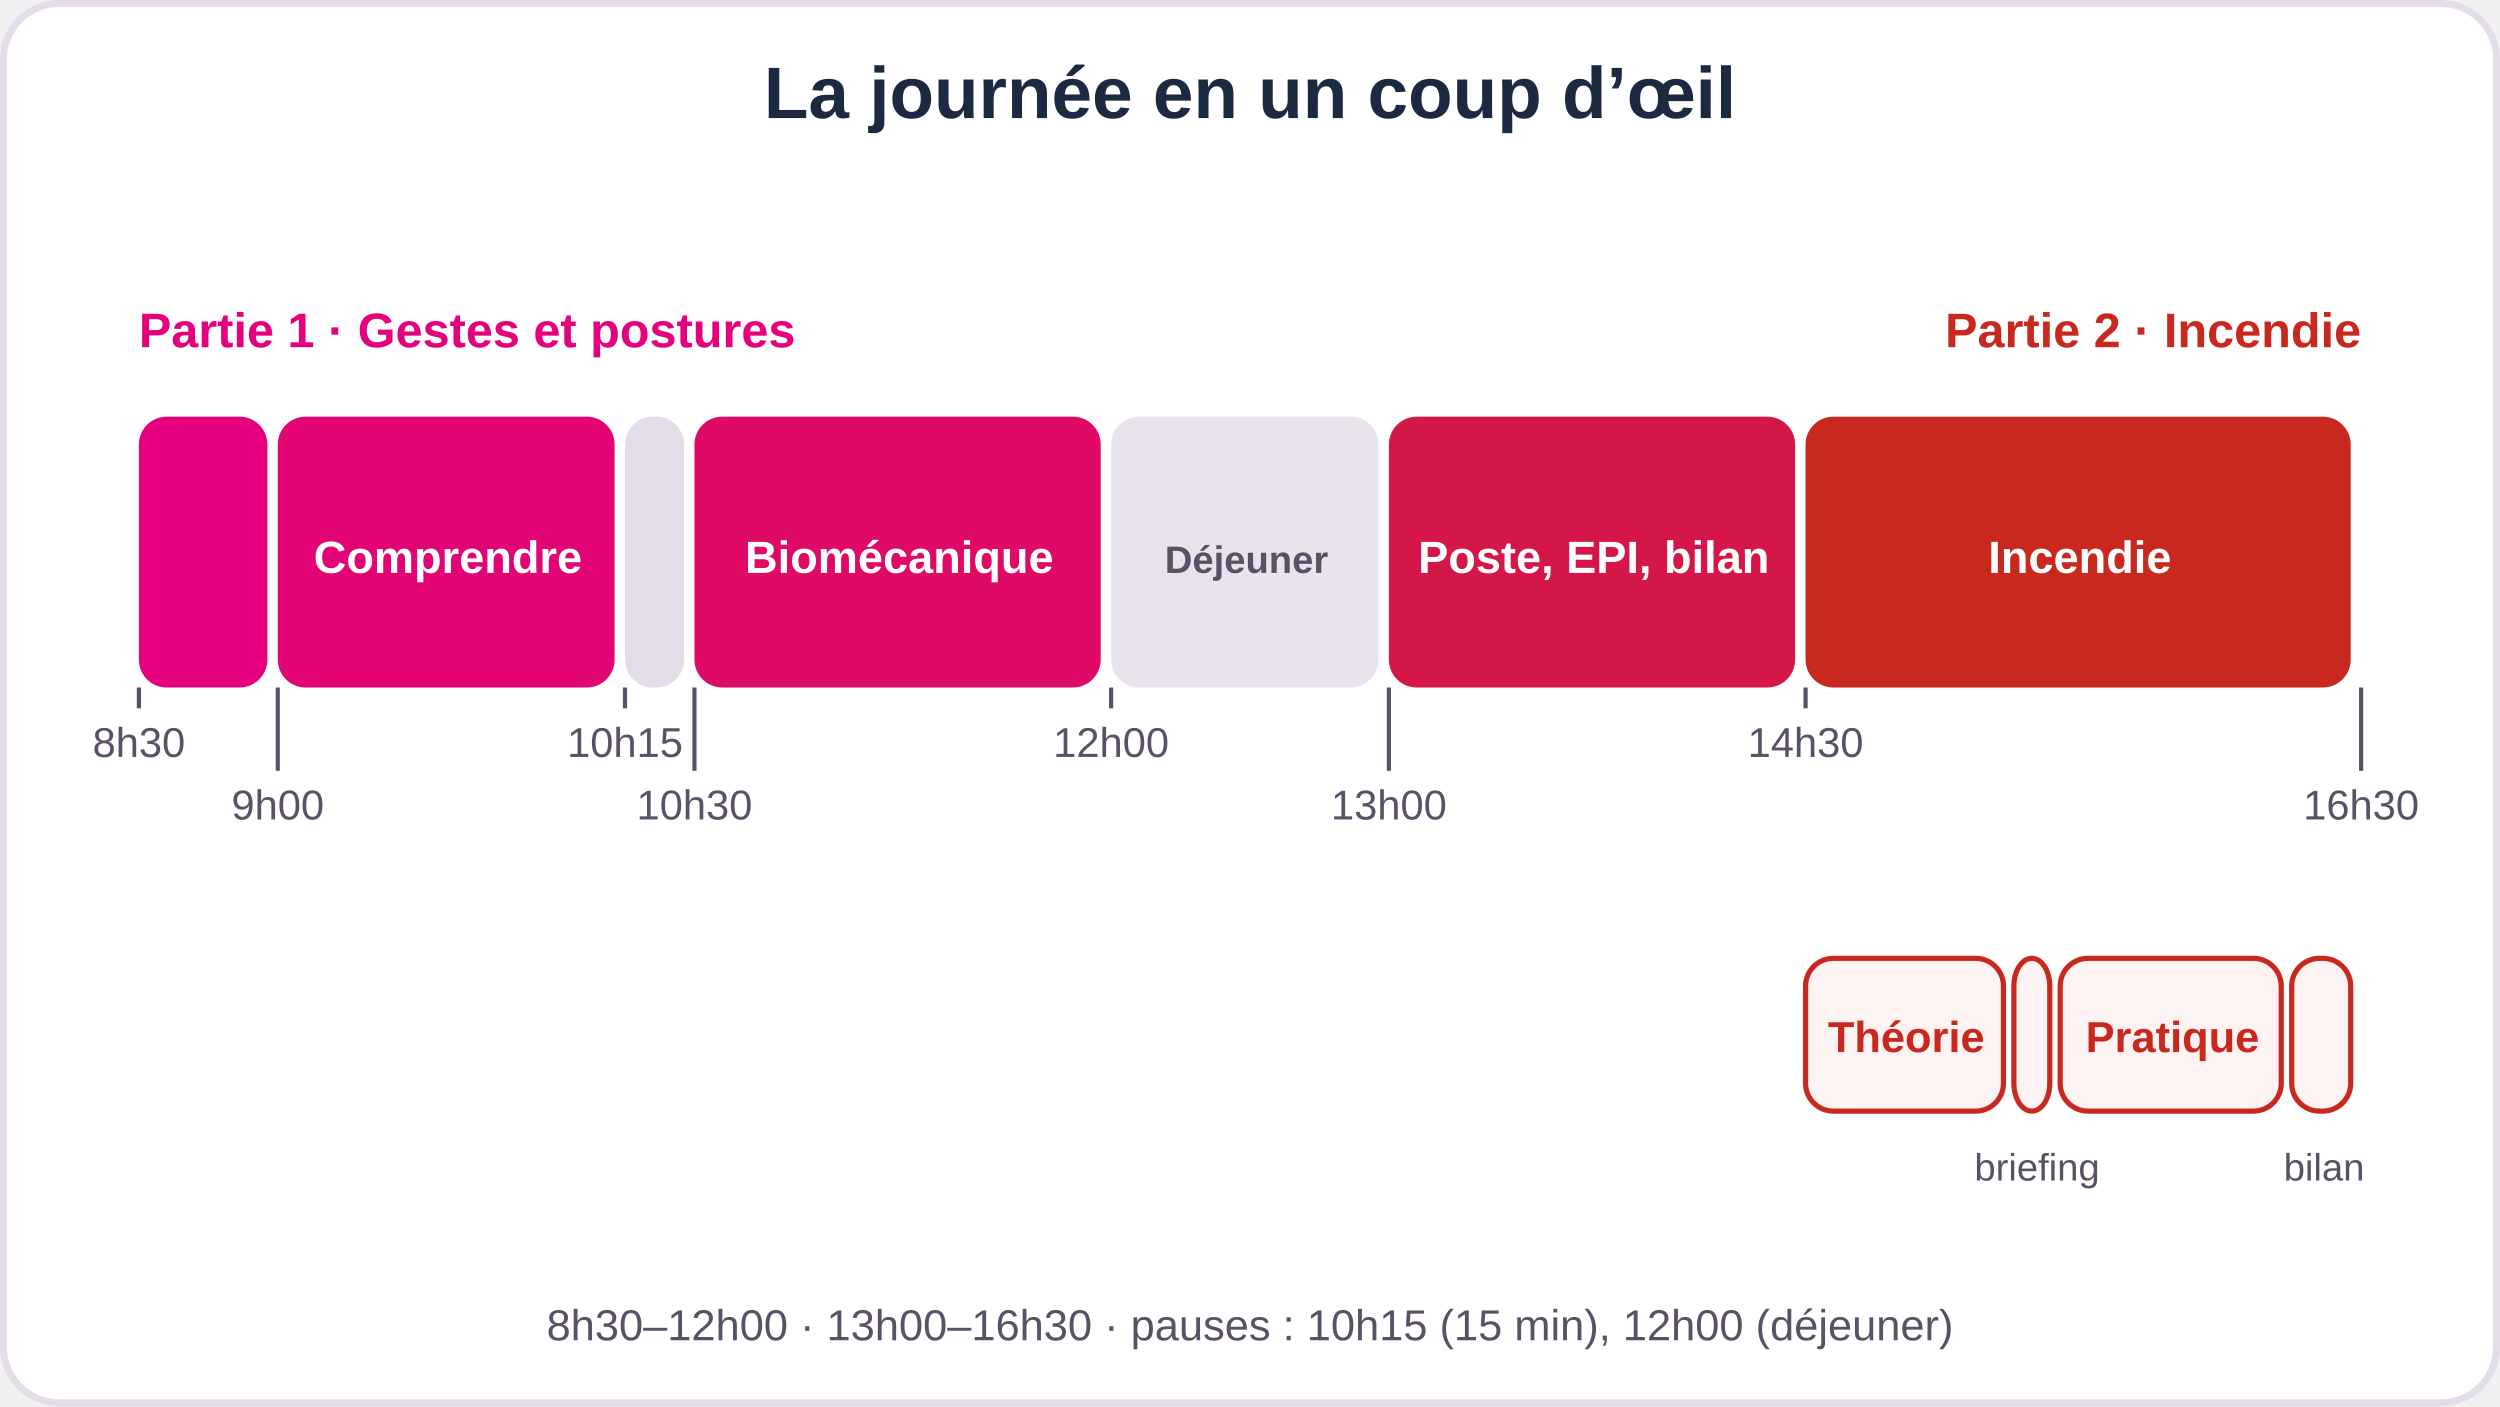
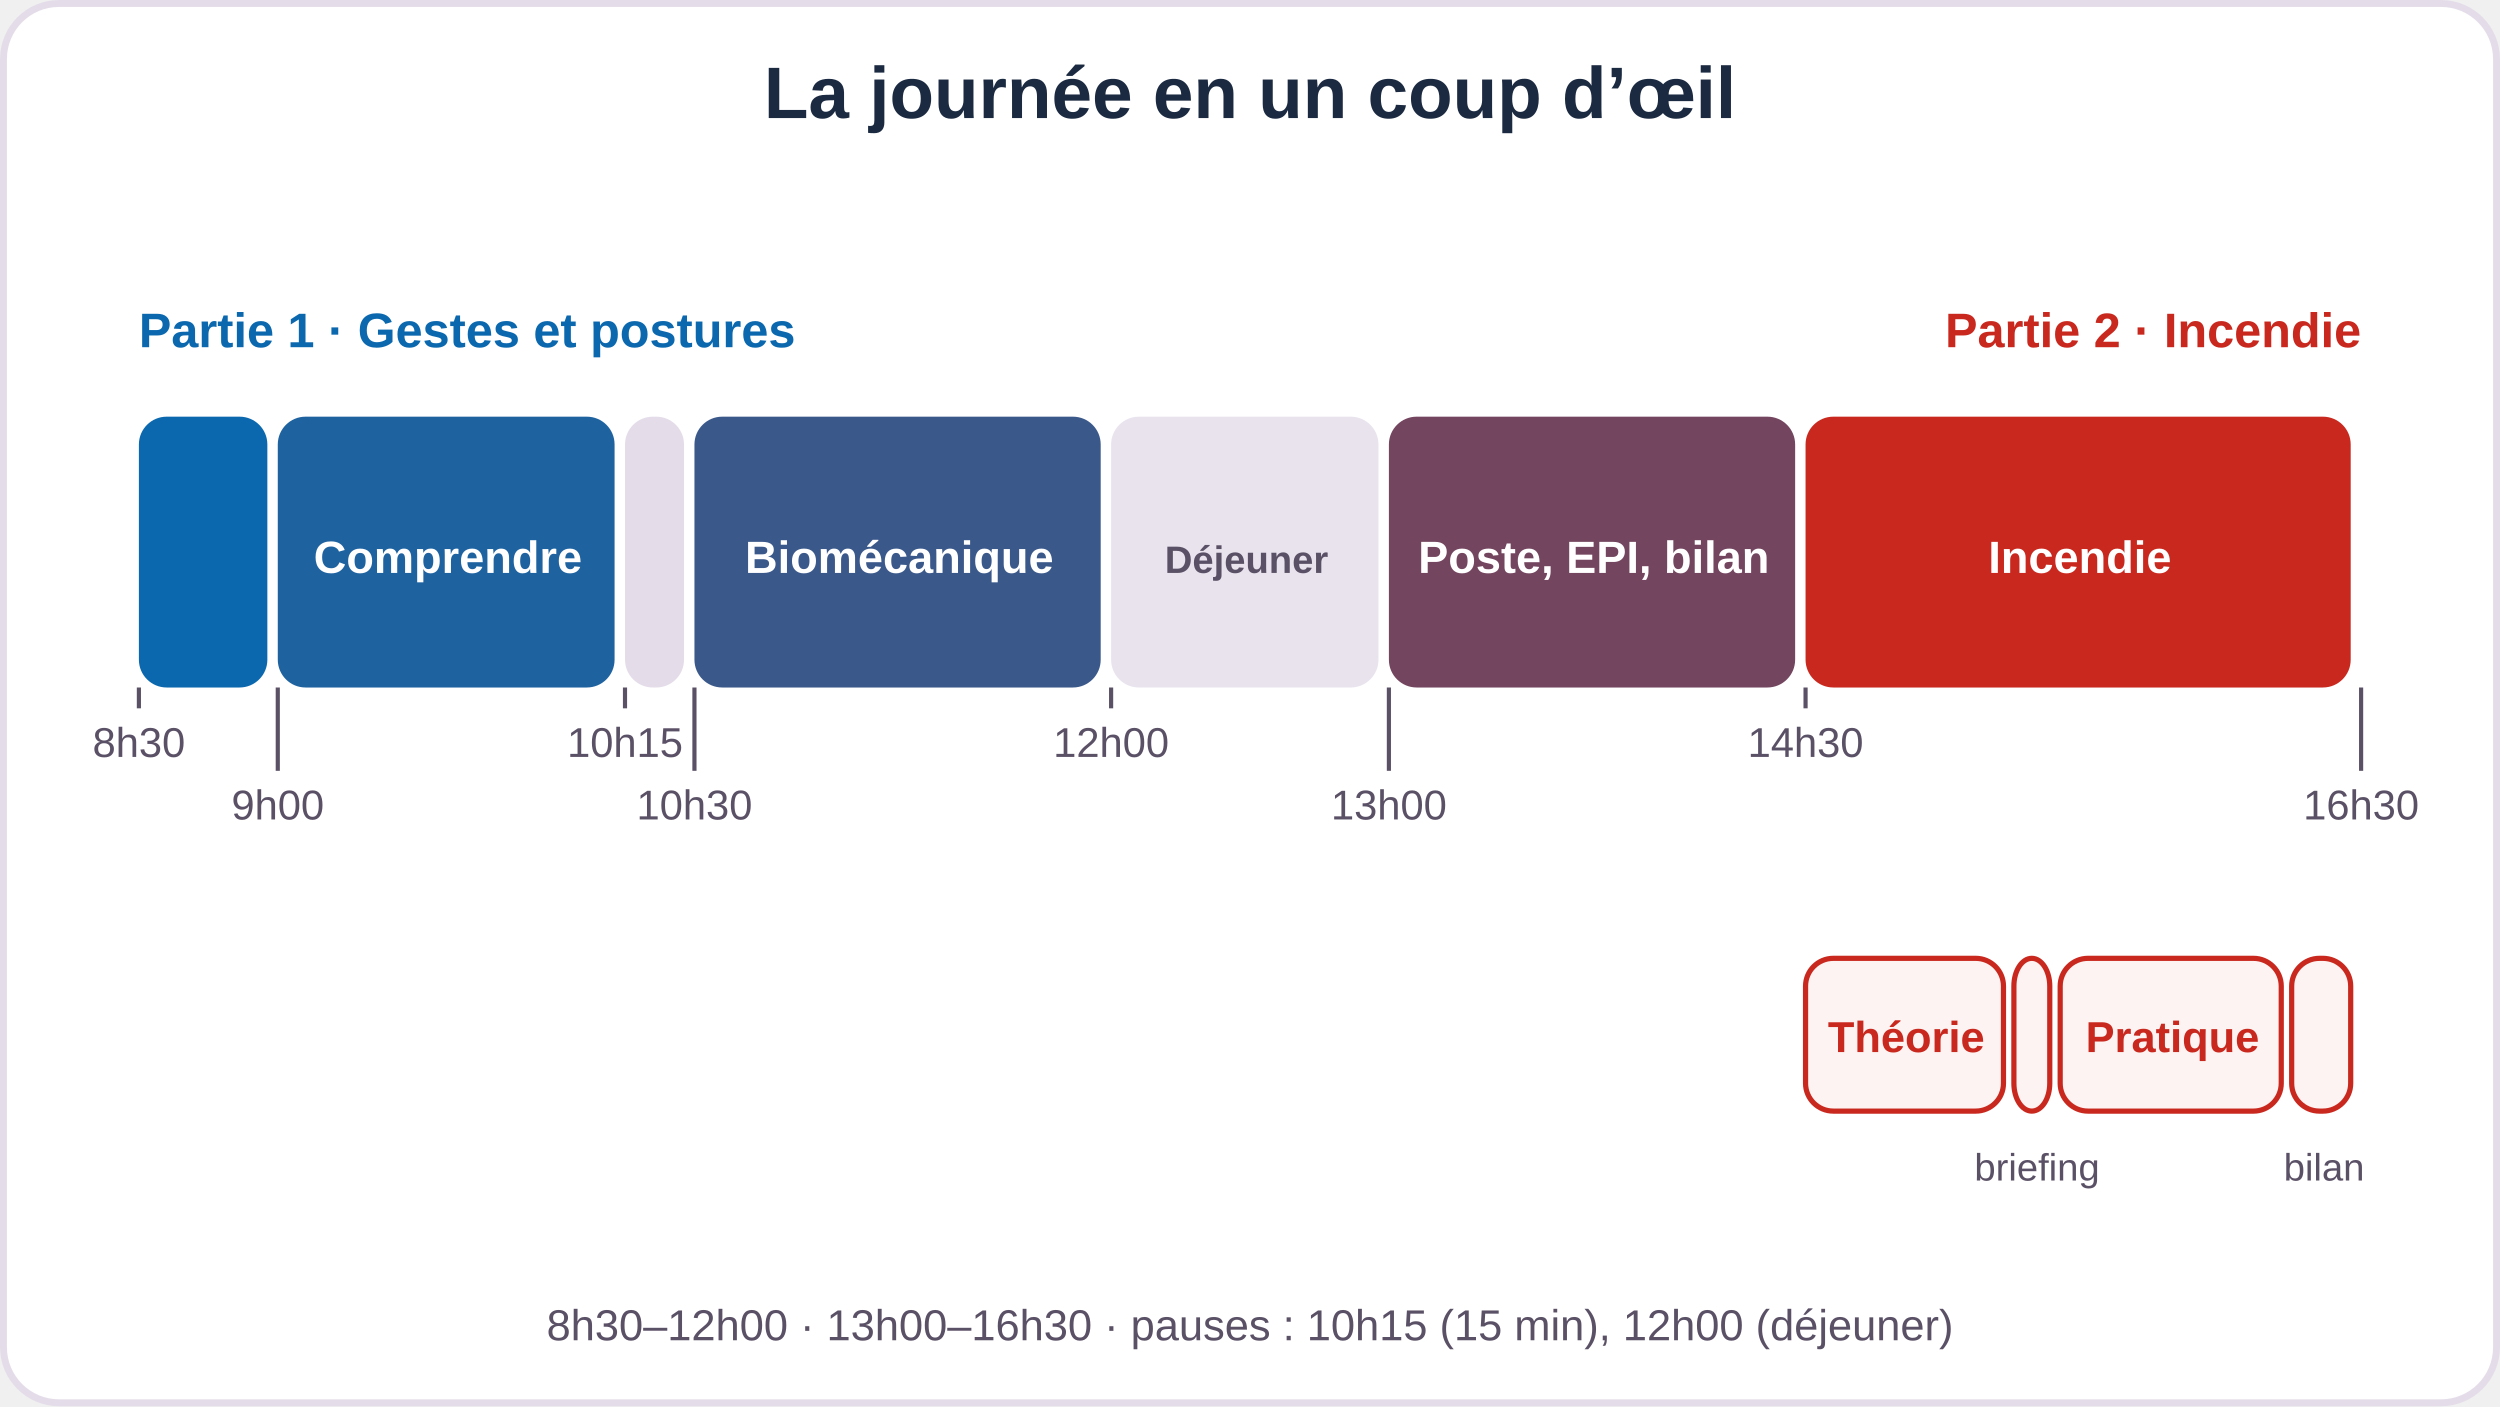
<svg xmlns="http://www.w3.org/2000/svg" viewBox="0 0 720 405" role="img" aria-labelledby="t d" font-family="Segoe UI,system-ui,Arial,sans-serif">
  <rect x="1" y="1" width="718" height="403" rx="16" fill="#fff" stroke="#e4dde9" stroke-width="2" />
  <text x="360" y="34" font-size="21" fill="#1b2a41" text-anchor="middle" font-weight="700">La journée en un coup d’œil</text>
-   <rect x="40.0" y="120" width="37.0" height="78" rx="8" fill="#E5007D" stroke="none" stroke-width="2" />
-   <rect x="80.0" y="120" width="97.0" height="78" rx="8" fill="#e20474" stroke="none" stroke-width="2" />
+   <rect x="40.0" y="120" width="37.0" height="78" rx="8" fill="#0B68AE" stroke="none" stroke-width="2" />
+   <rect x="80.0" y="120" width="97.0" height="78" rx="8" fill="#1e62a0" stroke="none" stroke-width="2" />
  <text x="129.0" y="165" font-size="13" fill="#fff" text-anchor="middle" font-weight="700">Comprendre</text>
  <rect x="180.0" y="120" width="17.0" height="78" rx="8" fill="#e4dde9" stroke="none" stroke-width="2" />
-   <rect x="200.0" y="120" width="117.0" height="78" rx="8" fill="#de0a65" stroke="none" stroke-width="2" />
+   <rect x="200.0" y="120" width="117.0" height="78" rx="8" fill="#3a588a" stroke="none" stroke-width="2" />
  <text x="259.0" y="165" font-size="13" fill="#fff" text-anchor="middle" font-weight="700">Biomécanique</text>
  <rect x="320.0" y="120" width="77.0" height="78" rx="8" fill="#e9e3ee" stroke="none" stroke-width="2" />
  <text x="359.0" y="165" font-size="11" fill="#5b5166" text-anchor="middle" font-weight="700">Déjeuner</text>
-   <rect x="400.0" y="120" width="117.0" height="78" rx="8" fill="#d51649" stroke="none" stroke-width="2" />
+   <rect x="400.0" y="120" width="117.0" height="78" rx="8" fill="#73455f" stroke="none" stroke-width="2" />
  <text x="459.0" y="165" font-size="13" fill="#fff" text-anchor="middle" font-weight="700">Poste, EPI, bilan</text>
  <rect x="520.0" y="120" width="157.0" height="78" rx="8" fill="#C8281E" stroke="none" stroke-width="2" />
  <text x="599.0" y="165" font-size="13" fill="#fff" text-anchor="middle" font-weight="700">Incendie</text>
  <line x1="40.0" y1="198" x2="40.0" y2="204" stroke="#5b5166" stroke-width="1.2" />
  <text x="40.0" y="218" font-size="12" fill="#5b5166" text-anchor="middle" font-weight="400">8h30</text>
  <line x1="80.0" y1="198" x2="80.0" y2="222" stroke="#5b5166" stroke-width="1.2" />
  <text x="80.0" y="236" font-size="12" fill="#5b5166" text-anchor="middle" font-weight="400">9h00</text>
  <line x1="180.0" y1="198" x2="180.0" y2="204" stroke="#5b5166" stroke-width="1.2" />
  <text x="180.0" y="218" font-size="12" fill="#5b5166" text-anchor="middle" font-weight="400">10h15</text>
  <line x1="200.0" y1="198" x2="200.0" y2="222" stroke="#5b5166" stroke-width="1.2" />
  <text x="200.0" y="236" font-size="12" fill="#5b5166" text-anchor="middle" font-weight="400">10h30</text>
  <line x1="320.0" y1="198" x2="320.0" y2="204" stroke="#5b5166" stroke-width="1.2" />
  <text x="320.0" y="218" font-size="12" fill="#5b5166" text-anchor="middle" font-weight="400">12h00</text>
  <line x1="400.0" y1="198" x2="400.0" y2="222" stroke="#5b5166" stroke-width="1.2" />
  <text x="400.0" y="236" font-size="12" fill="#5b5166" text-anchor="middle" font-weight="400">13h00</text>
  <line x1="520.0" y1="198" x2="520.0" y2="204" stroke="#5b5166" stroke-width="1.2" />
  <text x="520.0" y="218" font-size="12" fill="#5b5166" text-anchor="middle" font-weight="400">14h30</text>
  <line x1="680.0" y1="198" x2="680.0" y2="222" stroke="#5b5166" stroke-width="1.2" />
  <text x="680.0" y="236" font-size="12" fill="#5b5166" text-anchor="middle" font-weight="400">16h30</text>
-   <text x="40" y="100" font-size="14" fill="#E5007D" text-anchor="start" font-weight="700">Partie 1 · Gestes et postures</text>
+   <text x="40" y="100" font-size="14" fill="#0B68AE" text-anchor="start" font-weight="700">Partie 1 · Gestes et postures</text>
  <text x="680" y="100" font-size="14" fill="#C8281E" text-anchor="end" font-weight="700">Partie 2 · Incendie</text>
  <rect x="520.0" y="276" width="57.0" height="44" rx="8" fill="#fdf3f2" stroke="#C8281E" stroke-width="1.5" />
  <text x="549.0" y="303" font-size="12.5" fill="#C8281E" text-anchor="middle" font-weight="700">Théorie</text>
  <rect x="580.0" y="276" width="10.333" height="44" rx="8" fill="#fdf3f2" stroke="#C8281E" stroke-width="1.5" />
  <rect x="593.333" y="276" width="63.667" height="44" rx="8" fill="#fdf3f2" stroke="#C8281E" stroke-width="1.5" />
  <text x="625.667" y="303" font-size="12.5" fill="#C8281E" text-anchor="middle" font-weight="700">Pratique</text>
  <rect x="660.0" y="276" width="17.0" height="44" rx="8" fill="#fdf3f2" stroke="#C8281E" stroke-width="1.5" />
  <text x="586.667" y="340" font-size="11" fill="#5b5166" text-anchor="middle" font-weight="400">briefing</text>
  <text x="669.333" y="340" font-size="11" fill="#5b5166" text-anchor="middle" font-weight="400">bilan</text>
  <text x="360" y="386" font-size="12.5" fill="#5b5166" text-anchor="middle" font-weight="400">8h30–12h00 · 13h00–16h30 · pauses : 10h15 (15 min), 12h00 (déjeuner)</text>
</svg>
